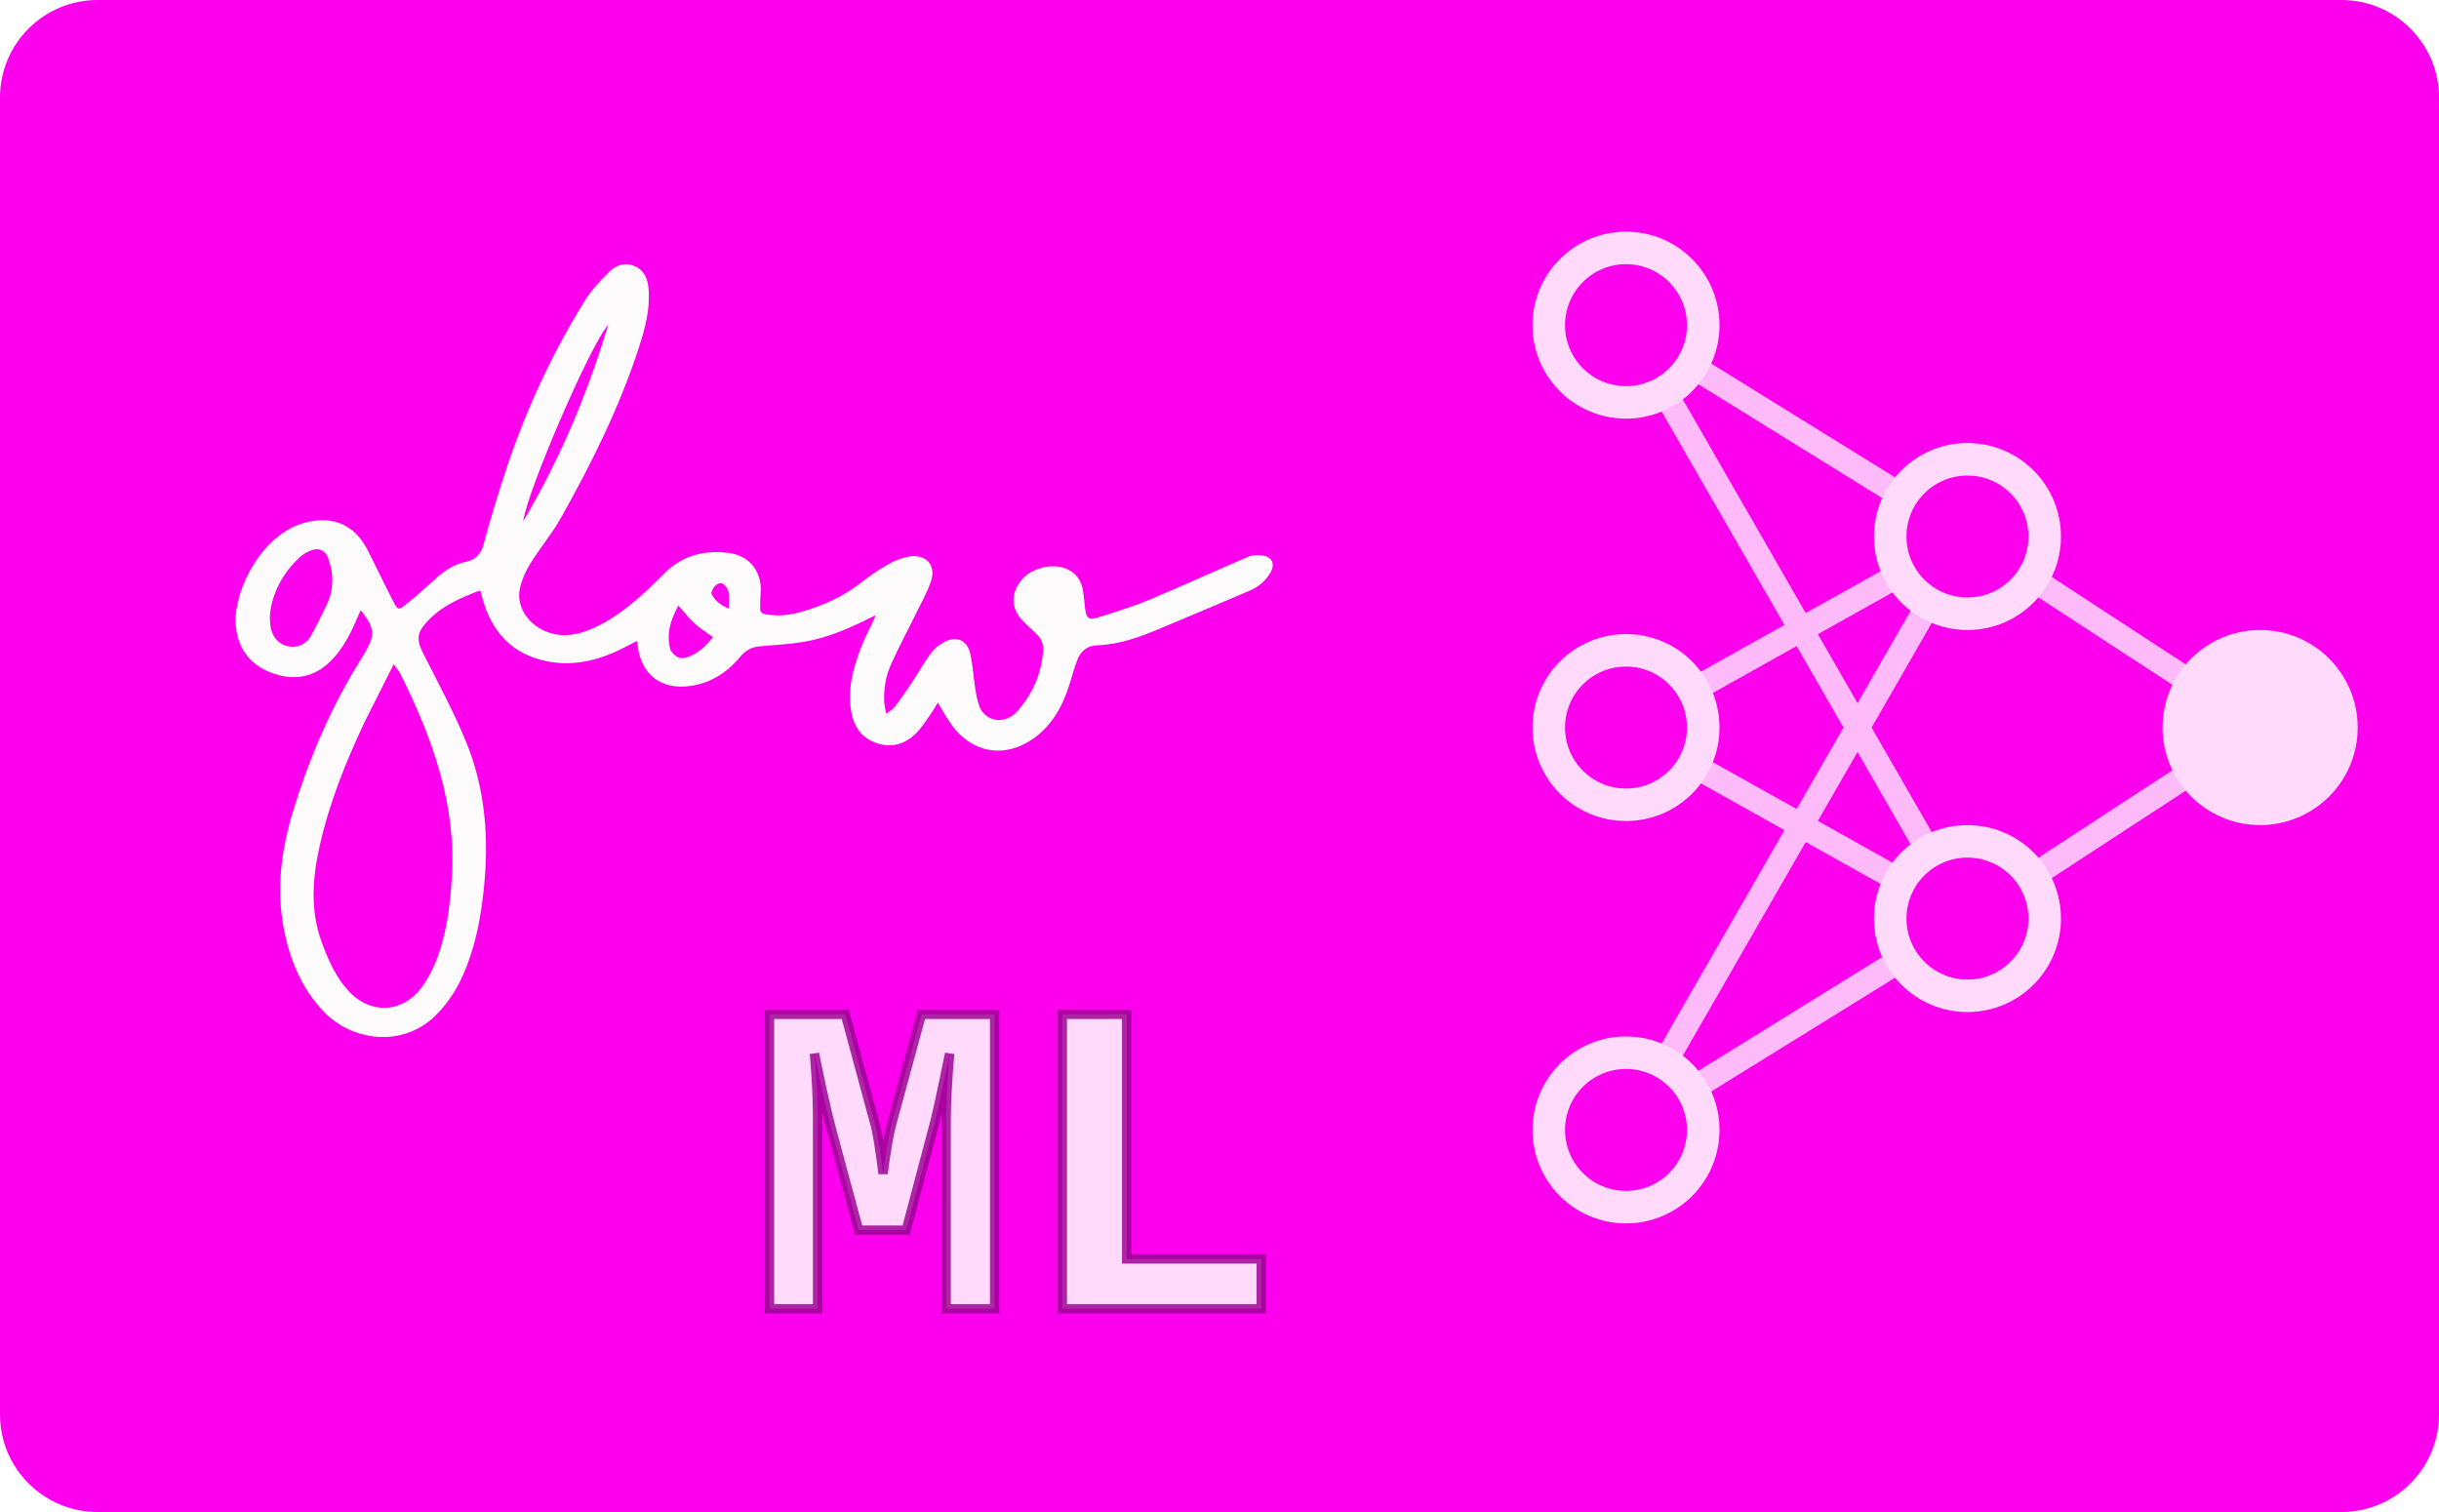
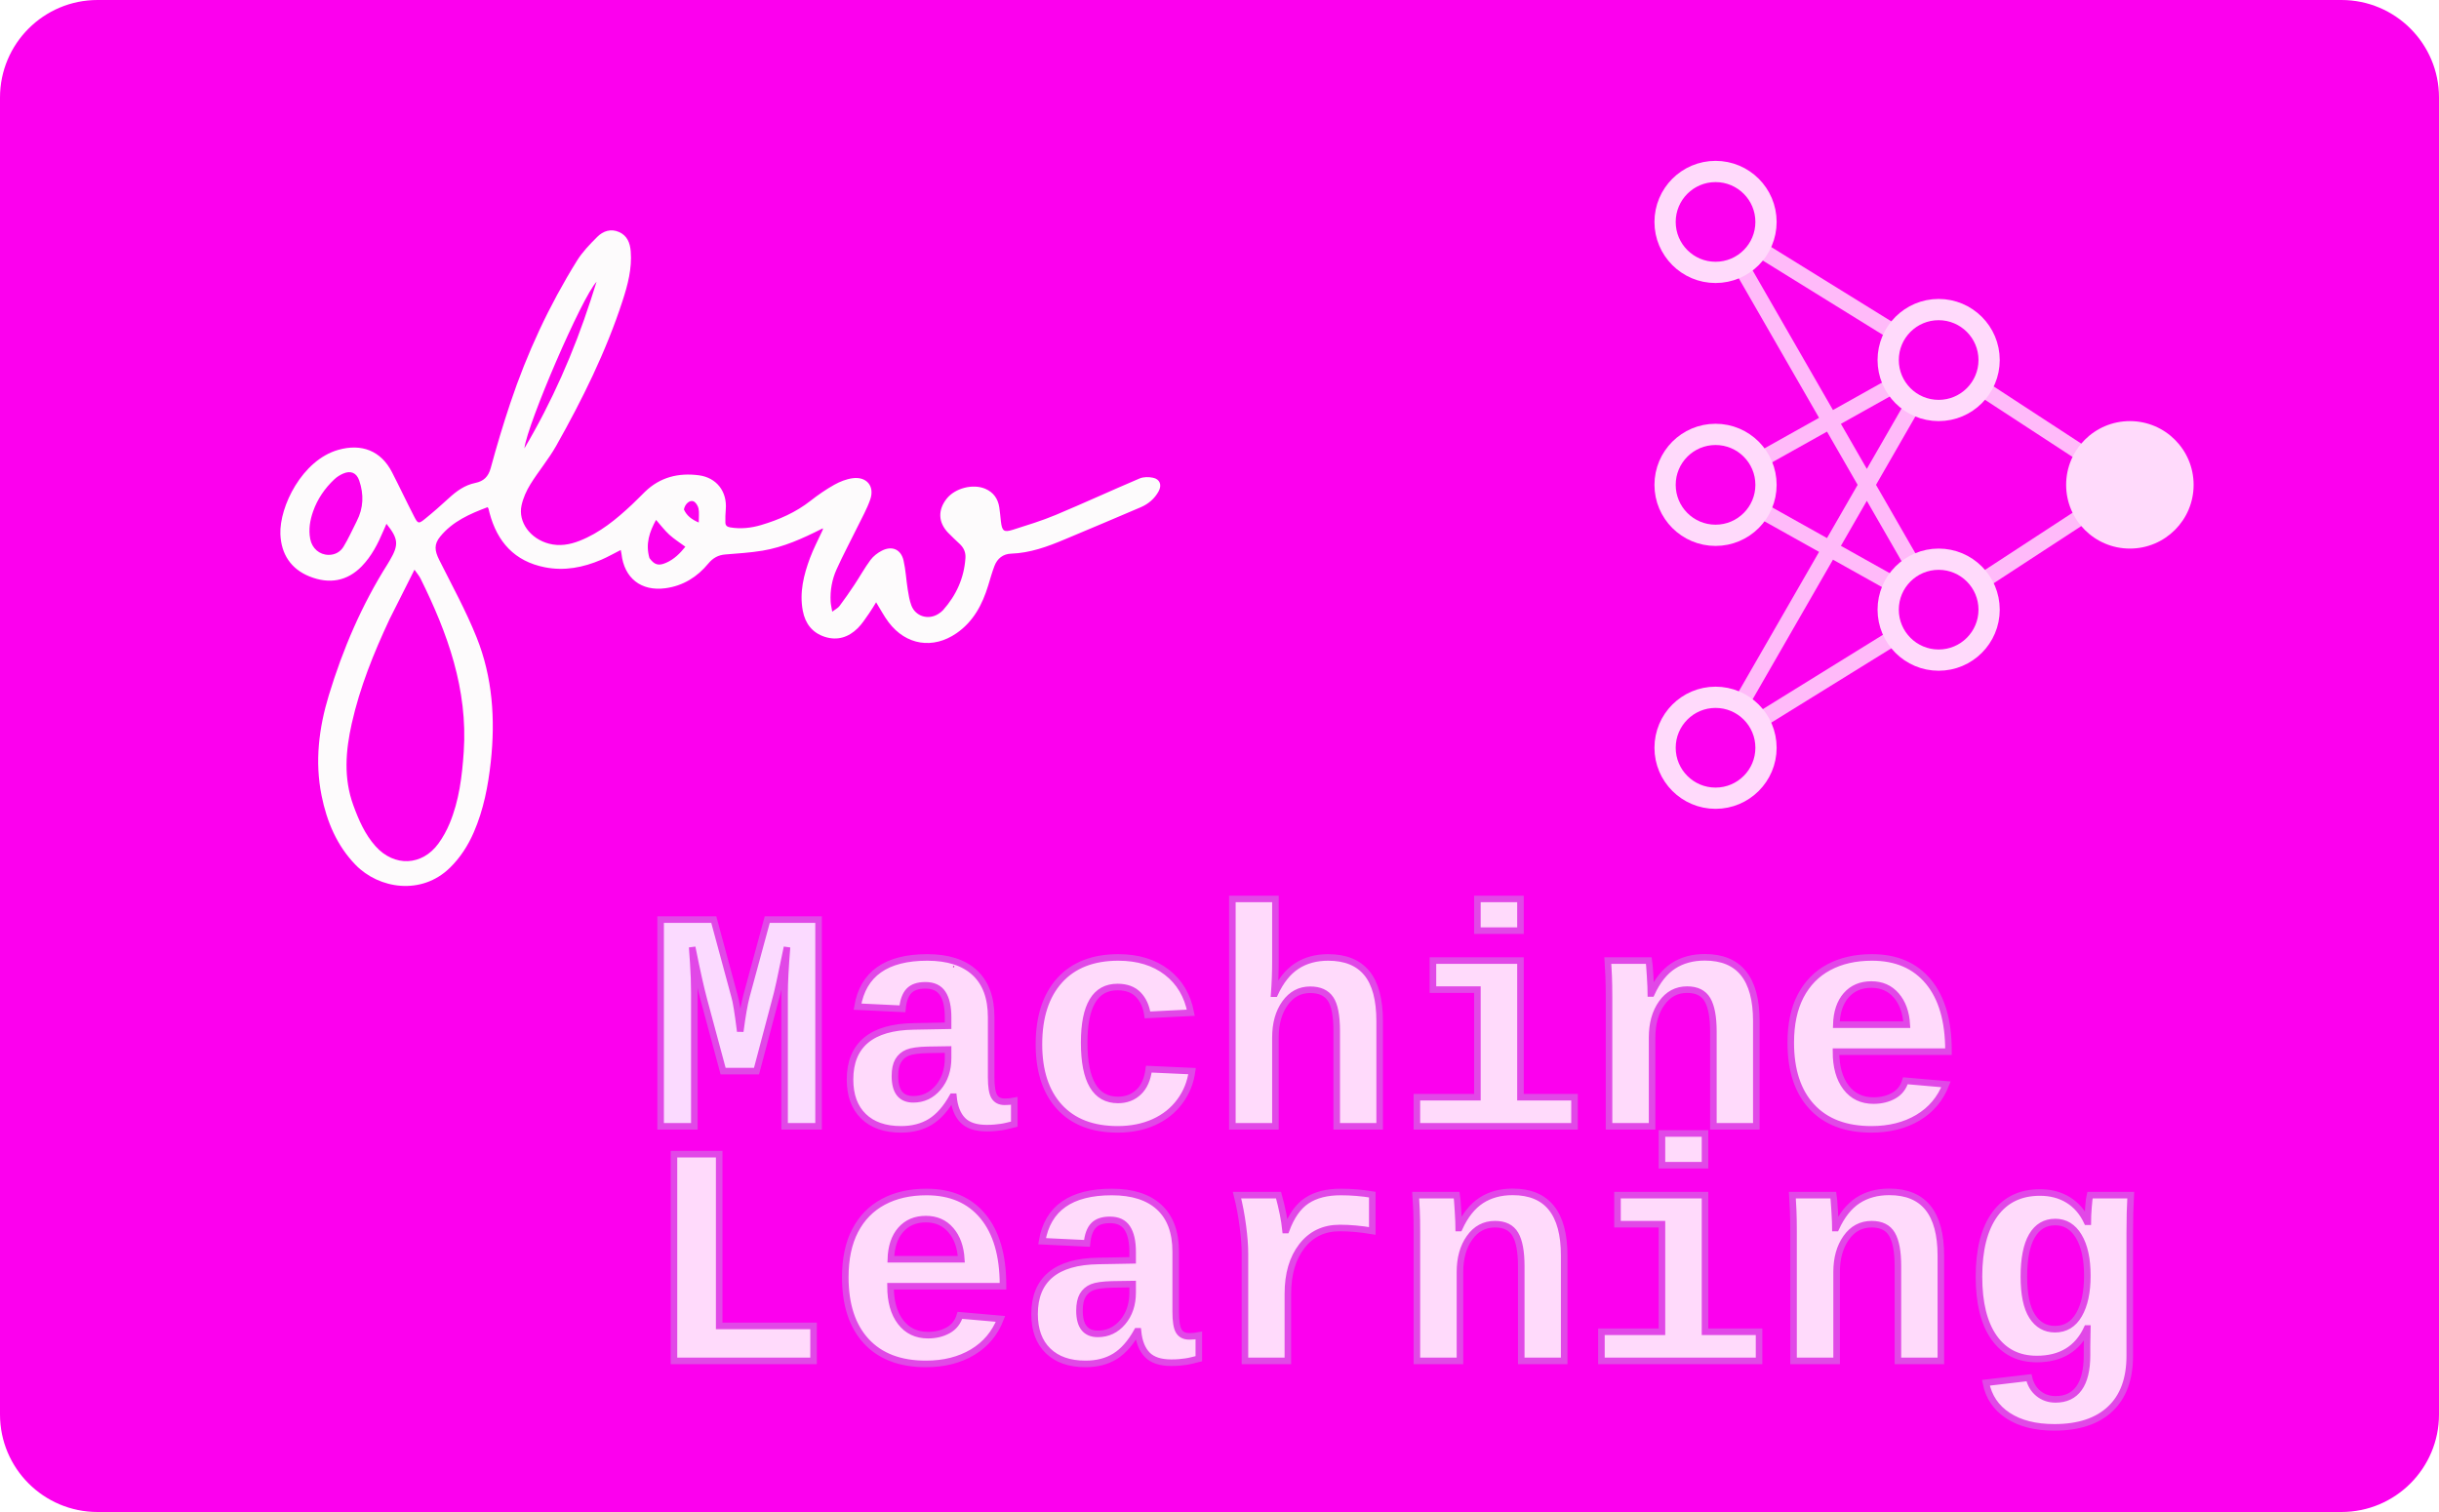
<svg xmlns="http://www.w3.org/2000/svg" viewBox="0 0 600 372" width="600" height="372" version="1.1" id="glow-ml">
-   <rect x="0" y="0" width="600" height="372" rx="24" ry="24" fill="#fc00ee" />
-   <g stroke="#ffdafb" stroke-width="6" fill="none" opacity="0.85">
-     <path d="M 400 80 L 484 132 M 400 80 L 484 226 M 400 179 L 484 132 M 400 179 L 484 226 M 400 278 L 484 132 M 400 278 L 484 226" />
-     <path d="M 484 132 L 556 179 M 484 226 L 556 179" />
+   <defs id="defs33" />
+   <rect x="0" y="0" width="600" height="372" rx="24" ry="24" fill="#fc00ee" id="rect2" />
+   <g stroke="#ffdafb" stroke-width="6" fill="none" opacity="0.85" id="g8" transform="matrix(0.6533829,0,0,0.6533829,160.6747,2.33176)">
+     <path d="m 400,80 84,52 m -84,-52 84,146 m -84,-47 84,-47 m -84,47 84,47 m -84,52 84,-146 m -84,146 84,-52" id="path4" />
+     <path d="m 484,132 72,47 m -72,47 72,-47" id="path6" />
  </g>
-   <g fill="#fc00ee" stroke="#ffdafb" stroke-width="8">
-     <circle cx="400" cy="80" r="19" />
-     <circle cx="400" cy="179" r="19" />
-     <circle cx="400" cy="278" r="19" />
-     <circle cx="484" cy="132" r="19" />
-     <circle cx="484" cy="226" r="19" />
+   <g fill="#fc00ee" stroke="#ffdafb" stroke-width="8" id="g20" transform="matrix(0.6533829,0,0,0.6533829,160.6747,2.33176)">
+     <circle cx="400" cy="80" r="19" id="circle10" />
+     <circle cx="400" cy="179" r="19" id="circle12" />
+     <circle cx="400" cy="278" r="19" id="circle14" />
+     <circle cx="484" cy="132" r="19" id="circle16" />
+     <circle cx="484" cy="226" r="19" id="circle18" />
  </g>
-   <circle cx="556" cy="179" r="24" fill="#ffdafb" />
-   <text x="250" y="322" text-anchor="middle" font-family="'Courier New', Courier, monospace" font-weight="bold" font-size="110px" fill="#ffdafb" stroke="#9c0093" stroke-width="2.3" stroke-opacity="0.83">ML</text>
-   <g id="g316" transform="matrix(4.098708,0,0,4.098708,8.638824,81.96552)">
+   <circle cx="523.956" cy="119.287" r="15.681" fill="#ffdafb" id="circle22" style="stroke-width:0.653" />
+   <text x="157.845" y="334.816" text-anchor="middle" font-family="'Courier New', Courier, monospace" font-weight="bold" font-size="77.205px" fill="#ffdafb" stroke="#9c0093" stroke-width="1.614" stroke-opacity="0.83" id="text24" style="stroke:#e148e7;stroke-opacity:1">
+     <tspan id="tspan366" x="157.845" y="334.816" style="text-align:start;text-anchor:start;stroke-width:1.614;stroke:#e148e7;stroke-opacity:1">Learning</tspan>
+   </text>
+   <text x="158.778" y="277.108" text-anchor="middle" font-family="'Courier New', Courier, monospace" font-weight="bold" font-size="77.205px" fill="#ffdafb" stroke="#9c0093" stroke-width="1.614" stroke-opacity="0.83" id="text24-3" style="stroke:#e148e7;stroke-opacity:1">
+     <tspan id="tspan366-7" x="158.778" y="277.108" style="text-align:start;text-anchor:start;stroke-width:1.614;stroke:#e148e7;stroke-opacity:1">
+       <tspan dy="0" id="tspan468" style="text-align:start;text-anchor:start;stroke-width:1.614;stroke:#e148e7;stroke-opacity:1">
+         <tspan style="fill:#fbdaff;fill-opacity:1;stroke:#e148e7;stroke-opacity:1" id="tspan974">M</tspan>achine</tspan>
+     </tspan>
+   </text>
+   <g id="g316" transform="matrix(3.47723,0,0,3.47723,27.12595,71.05838)">
    <path fill="#fdfbfc" opacity="1" stroke="none" d="m 50.305,16.998 c -1.328,0.67 -2.682,1.283 -4.159,1.529 -0.871,0.145 -1.758,0.196 -2.639,0.269 -0.5,0.041 -0.873,0.251 -1.194,0.639 -0.791,0.956 -1.786,1.581 -3.037,1.75 -1.716,0.231 -2.916,-0.709 -3.109,-2.433 -0.01,-0.087 -0.032,-0.173 -0.052,-0.273 -0.471,0.238 -0.91,0.489 -1.372,0.688 -1.281,0.552 -2.611,0.81 -4.001,0.535 -2.138,-0.423 -3.362,-1.79 -3.908,-3.84 -0.027,-0.1 -0.048,-0.202 -0.074,-0.303 -0.006,-0.024 -0.025,-0.044 -0.063,-0.11 -1.252,0.471 -2.472,1.001 -3.352,2.077 -0.448,0.548 -0.407,0.989 -0.07,1.66 0.908,1.812 1.891,3.598 2.642,5.475 1.129,2.818 1.331,5.792 1.004,8.798 -0.187,1.712 -0.51,3.397 -1.201,4.99 -0.408,0.94 -0.953,1.791 -1.687,2.511 -2.012,1.975 -5.022,1.503 -6.676,-0.199 -1.329,-1.368 -2.039,-3.068 -2.409,-4.909 -0.484,-2.406 -0.191,-4.775 0.514,-7.094 0.992,-3.261 2.322,-6.377 4.149,-9.268 0.056,-0.088 0.107,-0.178 0.16,-0.268 0.652,-1.105 0.621,-1.534 -0.231,-2.596 -0.081,0.185 -0.151,0.34 -0.217,0.497 -0.388,0.915 -0.835,1.794 -1.538,2.515 -1.012,1.038 -2.276,1.282 -3.695,0.711 -1.305,-0.525 -2.001,-1.577 -2.055,-2.989 -0.074,-1.956 1.539,-5.242 4.096,-5.966 1.648,-0.466 3.019,0.058 3.802,1.584 0.535,1.041 1.032,2.101 1.569,3.141 0.265,0.513 0.315,0.523 0.773,0.152 0.576,-0.466 1.133,-0.958 1.679,-1.46 0.545,-0.501 1.126,-0.924 1.868,-1.075 0.585,-0.12 0.925,-0.433 1.092,-1.049 0.419,-1.543 0.878,-3.077 1.385,-4.593 1.184,-3.542 2.749,-6.914 4.721,-10.086 0.385,-0.62 0.913,-1.164 1.434,-1.684 0.414,-0.413 0.959,-0.599 1.543,-0.341 0.579,0.256 0.776,0.774 0.823,1.362 0.099,1.221 -0.211,2.382 -0.582,3.52 -1.171,3.591 -2.84,6.96 -4.688,10.24 -0.534,0.948 -1.25,1.793 -1.825,2.721 -0.283,0.457 -0.516,0.977 -0.629,1.499 -0.256,1.181 0.622,2.361 1.937,2.707 0.749,0.197 1.473,0.073 2.177,-0.205 1.432,-0.565 2.594,-1.526 3.7,-2.562 0.313,-0.294 0.61,-0.605 0.918,-0.904 1.072,-1.039 2.375,-1.356 3.814,-1.167 1.257,0.166 2.009,1.154 1.903,2.416 -0.026,0.31 -0.036,0.622 -0.028,0.932 0.006,0.199 0.111,0.3 0.341,0.338 0.751,0.125 1.479,0.045 2.198,-0.169 1.256,-0.374 2.438,-0.891 3.482,-1.71 0.531,-0.417 1.092,-0.805 1.68,-1.135 0.399,-0.224 0.857,-0.405 1.307,-0.465 0.988,-0.13 1.566,0.565 1.241,1.503 -0.232,0.671 -0.588,1.299 -0.902,1.94 -0.491,1.004 -1.023,1.989 -1.481,3.008 -0.322,0.716 -0.463,1.49 -0.419,2.284 0.011,0.201 0.062,0.401 0.113,0.708 0.225,-0.17 0.406,-0.256 0.511,-0.397 0.365,-0.488 0.714,-0.988 1.051,-1.496 0.388,-0.584 0.728,-1.202 1.144,-1.765 0.201,-0.271 0.501,-0.503 0.805,-0.658 0.722,-0.367 1.351,-0.094 1.534,0.694 0.155,0.668 0.186,1.364 0.294,2.044 0.061,0.383 0.123,0.776 0.259,1.136 0.295,0.78 1.2,1.05 1.908,0.601 0.12,-0.076 0.24,-0.163 0.334,-0.268 0.936,-1.054 1.49,-2.274 1.584,-3.692 0.026,-0.393 -0.114,-0.711 -0.392,-0.978 -0.282,-0.271 -0.573,-0.531 -0.842,-0.814 -0.694,-0.731 -0.724,-1.602 -0.096,-2.399 0.591,-0.75 1.86,-1.077 2.735,-0.703 0.578,0.247 0.892,0.701 0.989,1.308 0.053,0.334 0.075,0.672 0.115,1.008 0.081,0.675 0.211,0.785 0.852,0.581 1.015,-0.323 2.04,-0.635 3.021,-1.045 1.992,-0.833 3.953,-1.739 5.94,-2.583 0.274,-0.116 0.638,-0.112 0.938,-0.053 0.494,0.097 0.653,0.511 0.409,0.959 -0.284,0.521 -0.723,0.896 -1.258,1.127 -1.792,0.772 -3.593,1.522 -5.391,2.279 -1.215,0.512 -2.443,0.963 -3.786,1.008 -0.575,0.019 -0.981,0.343 -1.183,0.875 -0.171,0.449 -0.3,0.913 -0.44,1.373 -0.411,1.35 -1.047,2.556 -2.241,3.381 -1.667,1.152 -3.575,0.85 -4.8,-0.767 -0.327,-0.431 -0.579,-0.919 -0.89,-1.421 -0.161,0.257 -0.316,0.531 -0.498,0.787 -0.255,0.36 -0.493,0.742 -0.804,1.049 -0.647,0.64 -1.438,0.895 -2.328,0.609 -0.886,-0.285 -1.386,-0.941 -1.556,-1.84 -0.247,-1.301 0.062,-2.539 0.511,-3.743 0.245,-0.656 0.574,-1.281 0.888,-1.96 0.024,-0.072 0.026,-0.103 0.028,-0.133 -0.04,0.016 -0.08,0.032 -0.12,0.048 m -30.565,6.428 c -1.106,2.359 -2.076,4.766 -2.65,7.318 -0.437,1.945 -0.592,3.881 0.11,5.804 0.381,1.043 0.82,2.054 1.571,2.895 1.318,1.474 3.291,1.4 4.449,-0.193 0.318,-0.437 0.586,-0.925 0.793,-1.425 0.672,-1.618 0.881,-3.335 0.997,-5.067 0.297,-4.416 -1.143,-8.398 -3.059,-12.261 -0.094,-0.19 -0.24,-0.353 -0.426,-0.622 -0.618,1.23 -1.189,2.364 -1.787,3.55 m -2.299,-6.982 c 0.483,-0.932 0.511,-1.899 0.177,-2.874 -0.192,-0.561 -0.612,-0.728 -1.15,-0.488 -0.222,0.099 -0.439,0.237 -0.615,0.404 -0.672,0.634 -1.187,1.383 -1.495,2.257 -0.223,0.632 -0.336,1.283 -0.207,1.957 0.128,0.668 0.649,1.122 1.3,1.128 0.458,0.004 0.831,-0.213 1.053,-0.574 0.344,-0.561 0.612,-1.168 0.938,-1.809 M 33.988,0.804 c 0.138,-0.434 0.277,-0.869 0.415,-1.303 C 33.365,0.591 29.523,9.508 29.297,11.29 31.248,7.992 32.784,4.506 33.988,0.804 M 38.147,19.055 c 0.352,0.477 0.636,0.565 1.172,0.332 0.573,-0.248 0.997,-0.676 1.366,-1.138 -0.399,-0.295 -0.797,-0.544 -1.138,-0.856 -0.335,-0.307 -0.612,-0.678 -0.935,-1.044 -0.46,0.839 -0.76,1.69 -0.466,2.706 m 2.438,-3.442 c 0.195,0.434 0.534,0.701 1.049,0.923 0,-0.384 0.045,-0.699 -0.016,-0.993 -0.04,-0.193 -0.197,-0.446 -0.364,-0.51 -0.268,-0.103 -0.602,0.199 -0.668,0.58 m -11.393,-4.19 c 0,0 -0.007,0.004 0,0 z" id="path8-1" style="stroke-width:0.078" />
    <path fill="#c000b4" opacity="1" stroke="none" d="m 59.611,47.967 c 0.019,-0.034 0.06,-0.05 0.1,-0.066 -0.002,0.031 -0.004,0.061 -0.022,0.107 -0.029,0.002 -0.043,-0.01 -0.078,-0.04 z" id="path20-6" style="stroke-width:0.078" />
    <path fill="#c000b4" opacity="1" stroke="none" d="m 38.474,42.375 c -0.003,0.002 0.003,-0.002 0,0 z" id="path22-0" style="stroke-width:0.078" />
  </g>
</svg>
